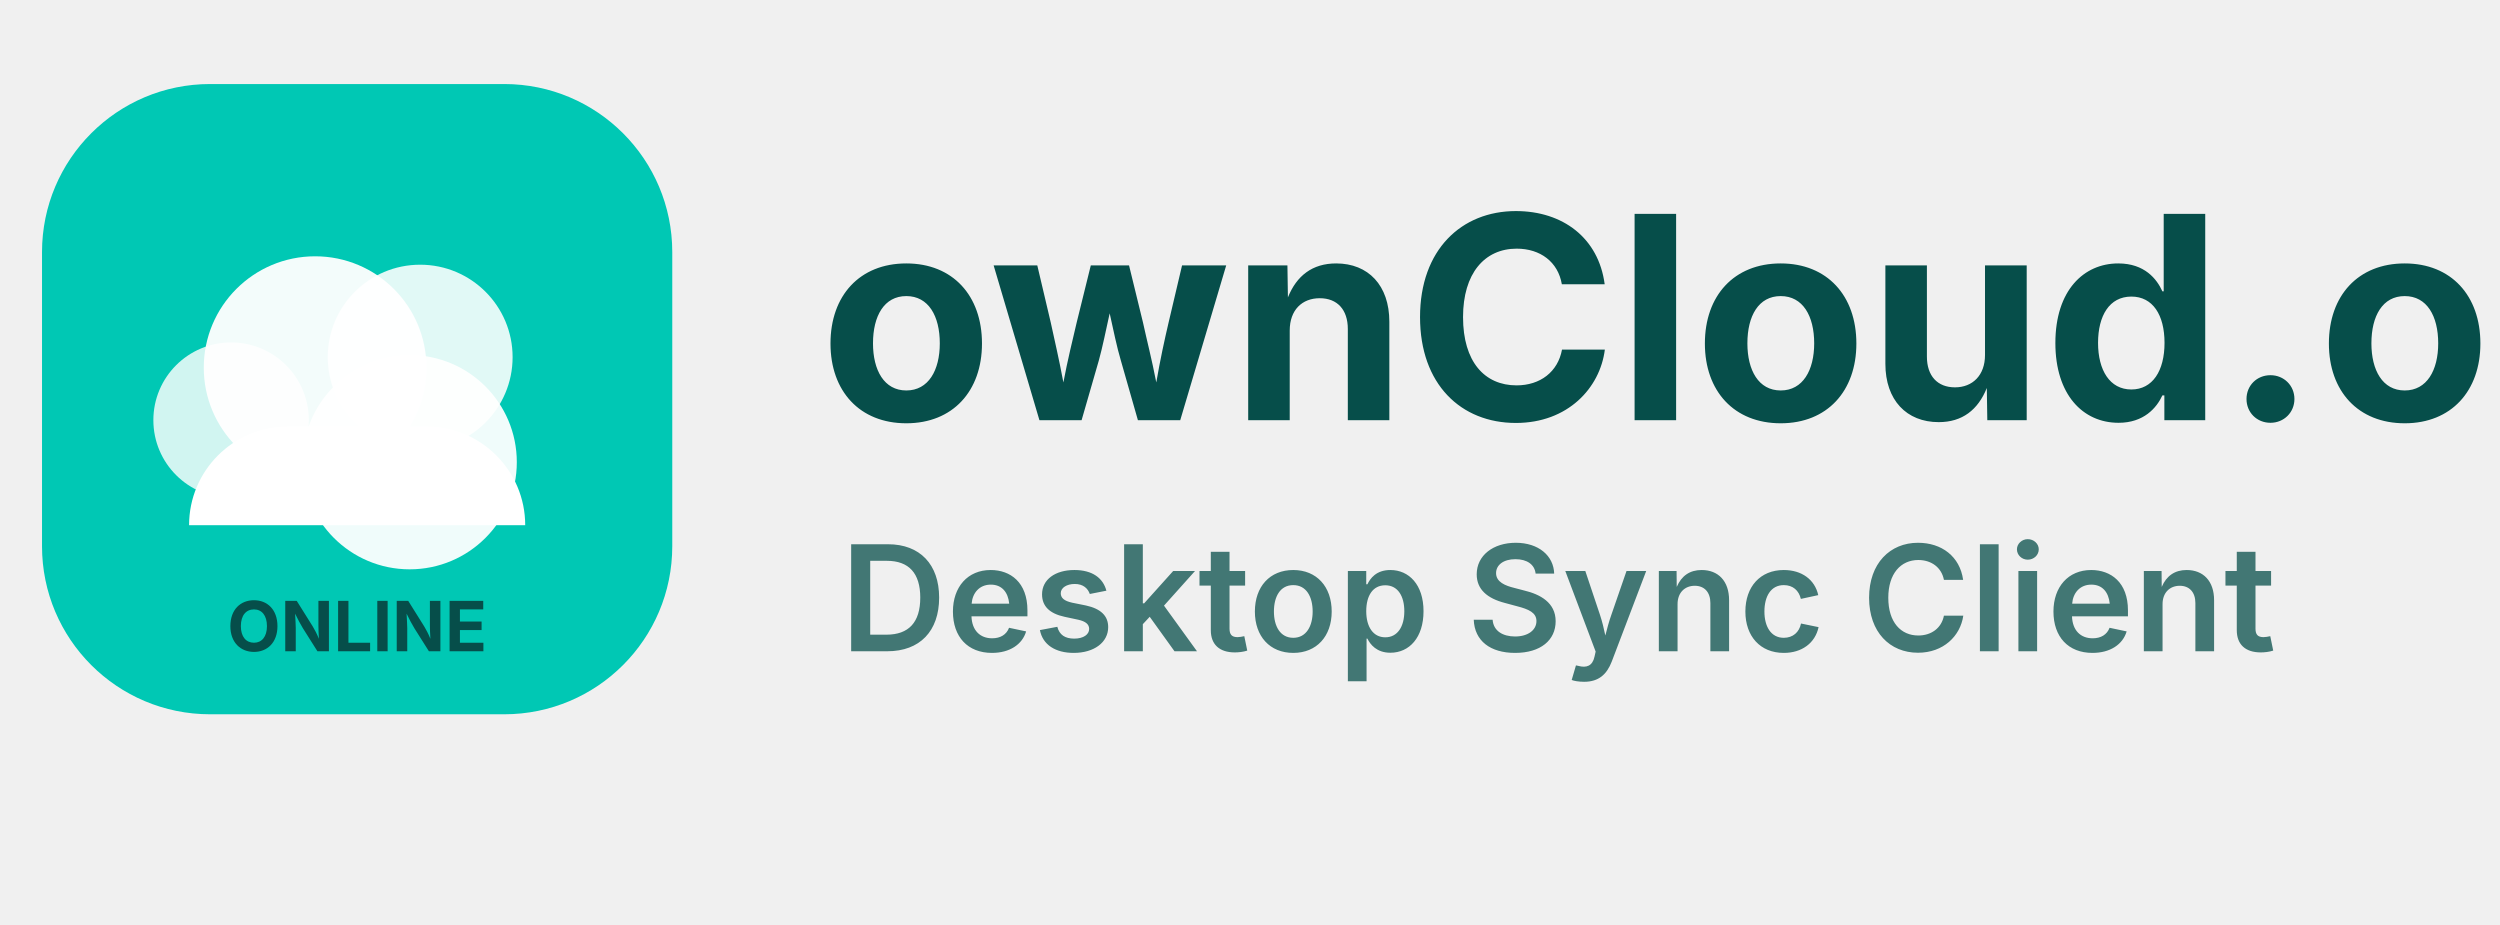
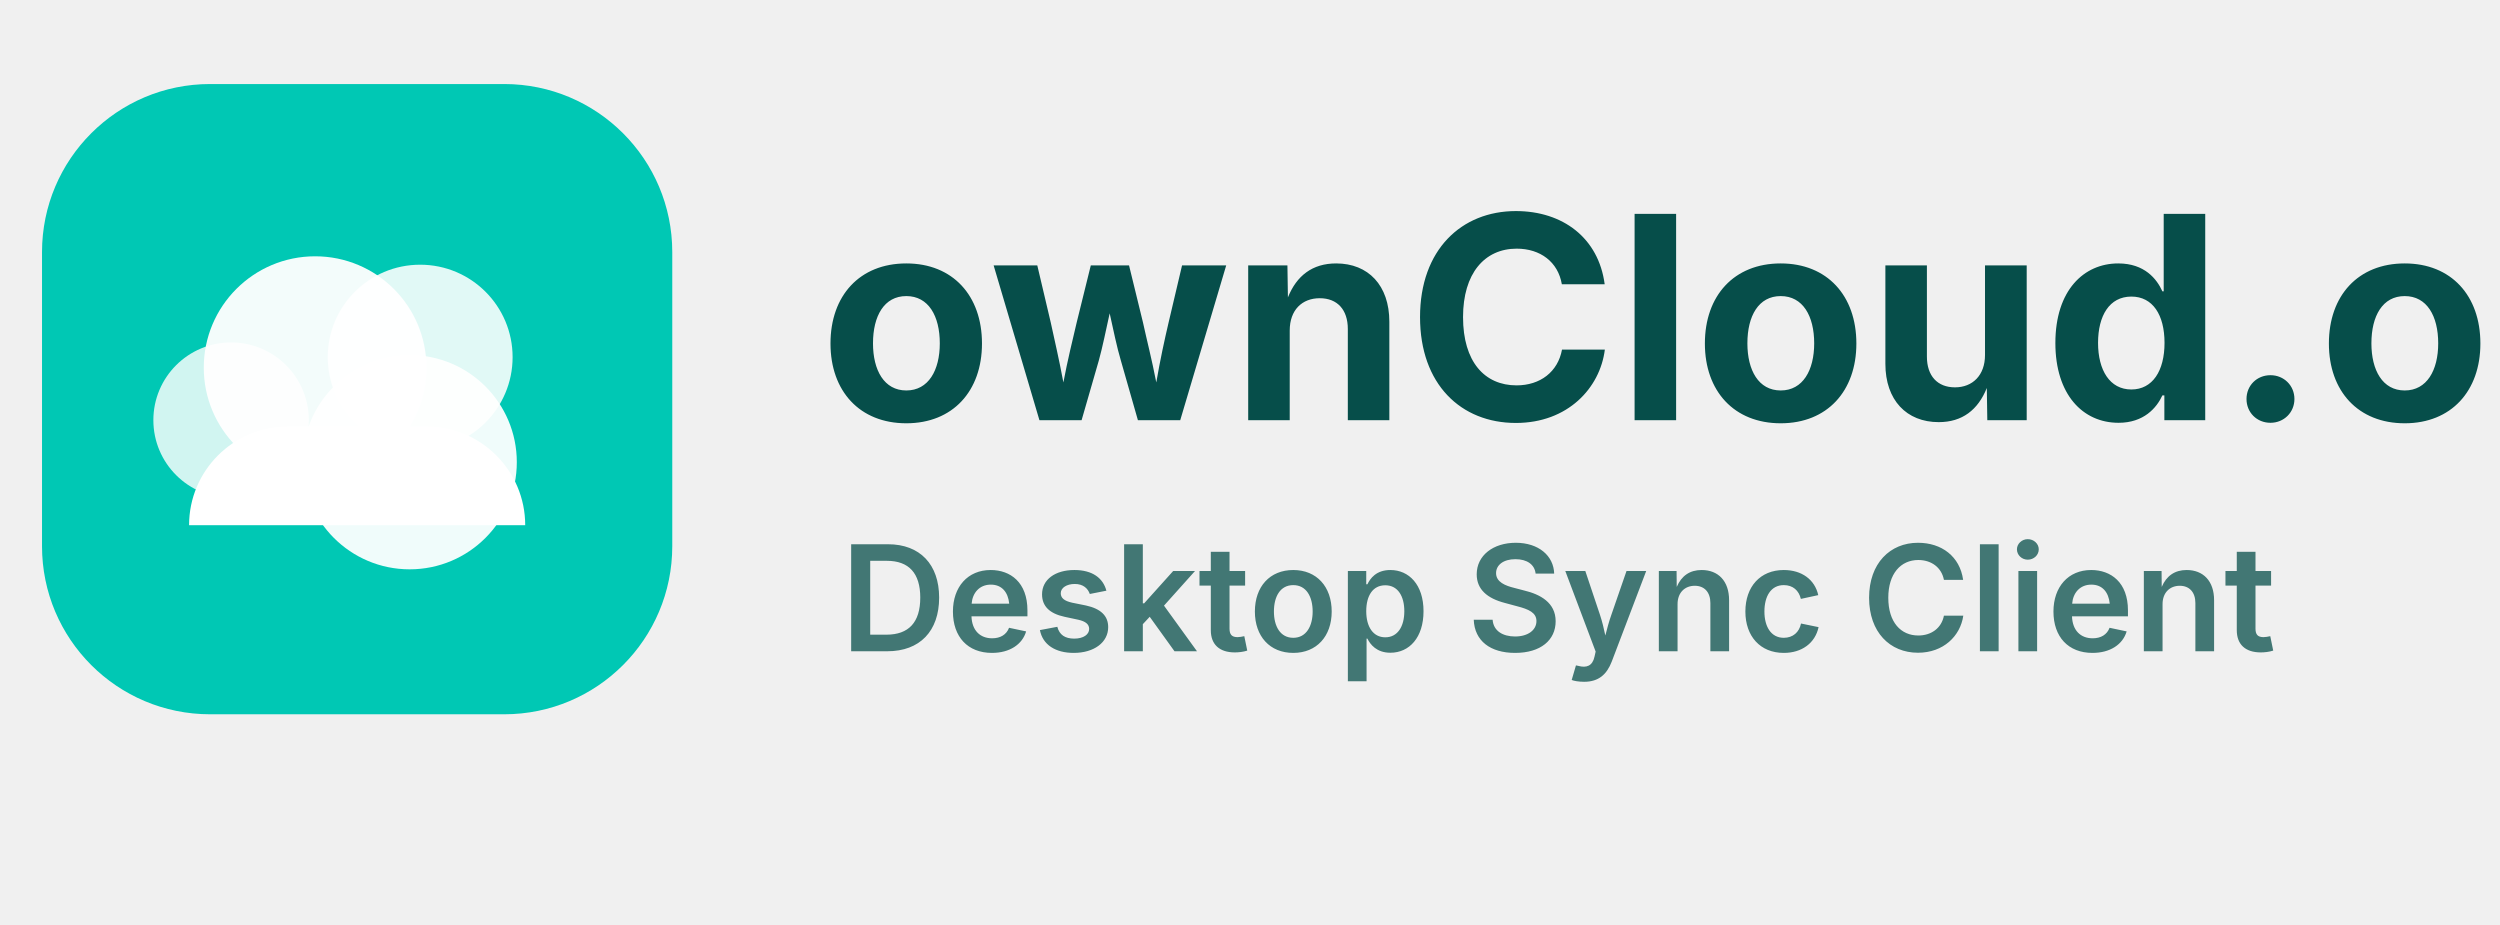
<svg xmlns="http://www.w3.org/2000/svg" width="238" height="88" viewBox="0 0 238 88" fill="none">
  <rect x="4" y="8" width="60" height="60" rx="16" fill="#00c8b4" />
  <circle cx="30" cy="35" r="10.6" fill="#ffffff" fill-opacity=".95" />
  <circle cx="40" cy="34" r="8.8" fill="#ffffff" fill-opacity=".88" />
  <circle cx="22" cy="40" r="7.4" fill="#ffffff" fill-opacity=".82" />
  <circle cx="39" cy="44" r="10.2" fill="#ffffff" fill-opacity=".94" />
  <path d="M18 50h32a9.4 9.4 0 0 0-9.4-9.4H27.4A9.4 9.4 0 0 0 18 50Z" fill="#ffffff" />
-   <text x="34" y="62" text-anchor="middle" font-family="Inter, Arial, sans-serif" font-size="6.6" font-weight="700" fill="#064e4a">ONLINE</text>
  <text x="78" y="40" fill="#064e4a" font-family="Inter, Segoe UI, Arial, sans-serif" font-size="27" font-weight="700">ownCloud.online</text>
  <text x="80" y="62" fill="#064e4a" fill-opacity=".74" font-family="Inter, Segoe UI, Arial, sans-serif" font-size="14" font-weight="600">Desktop Sync Client</text>
</svg>
